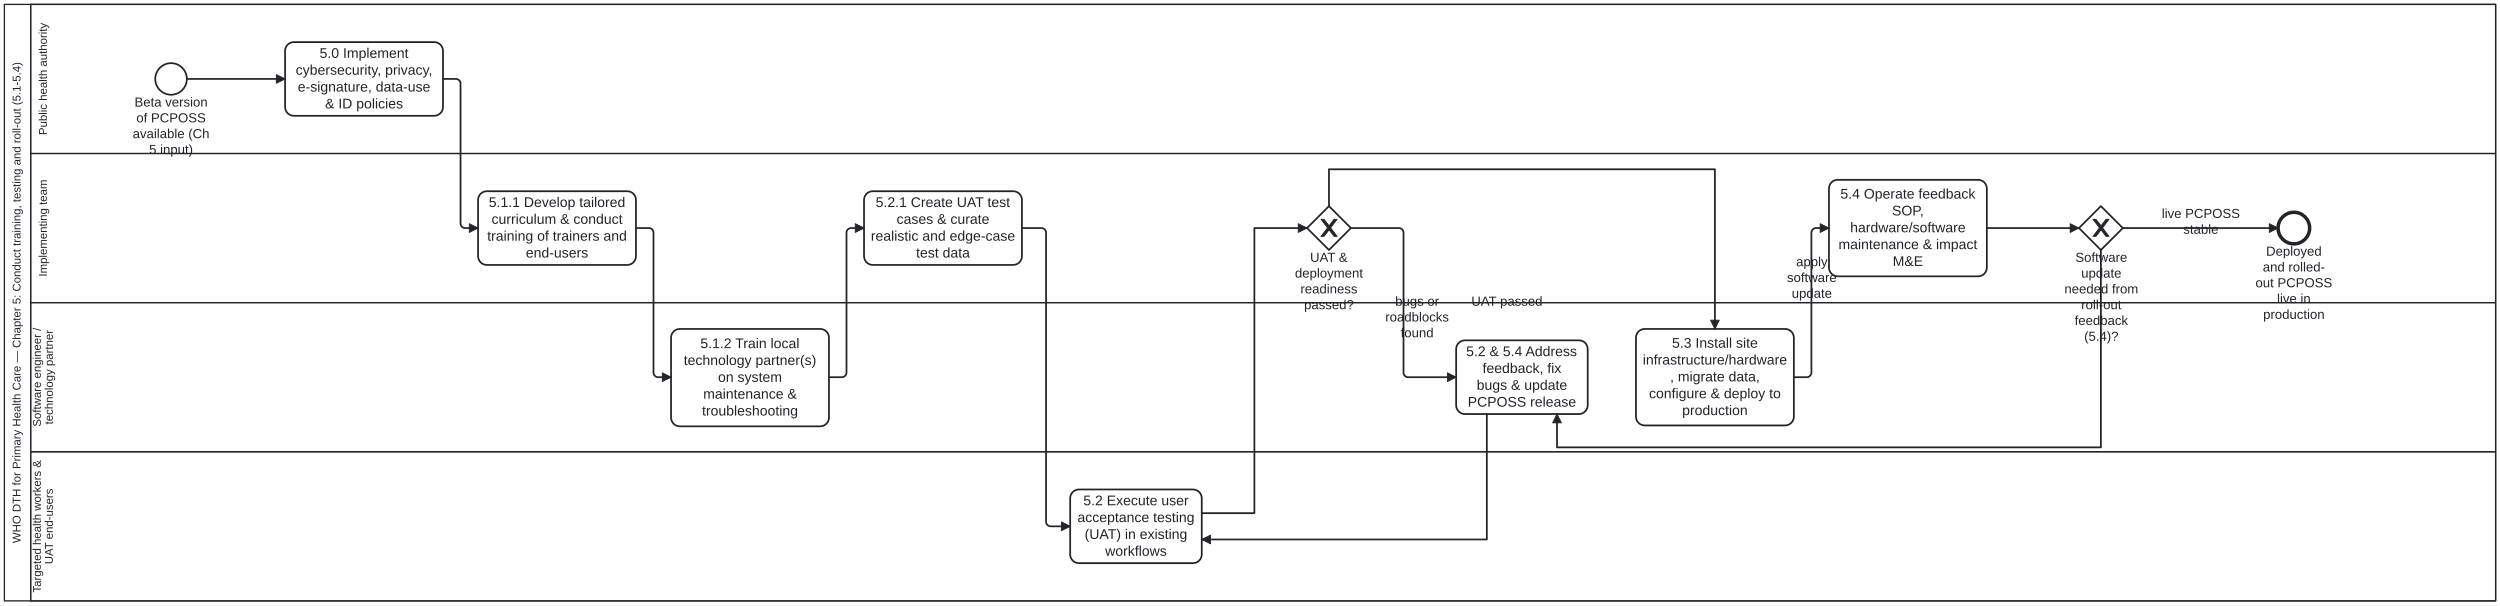
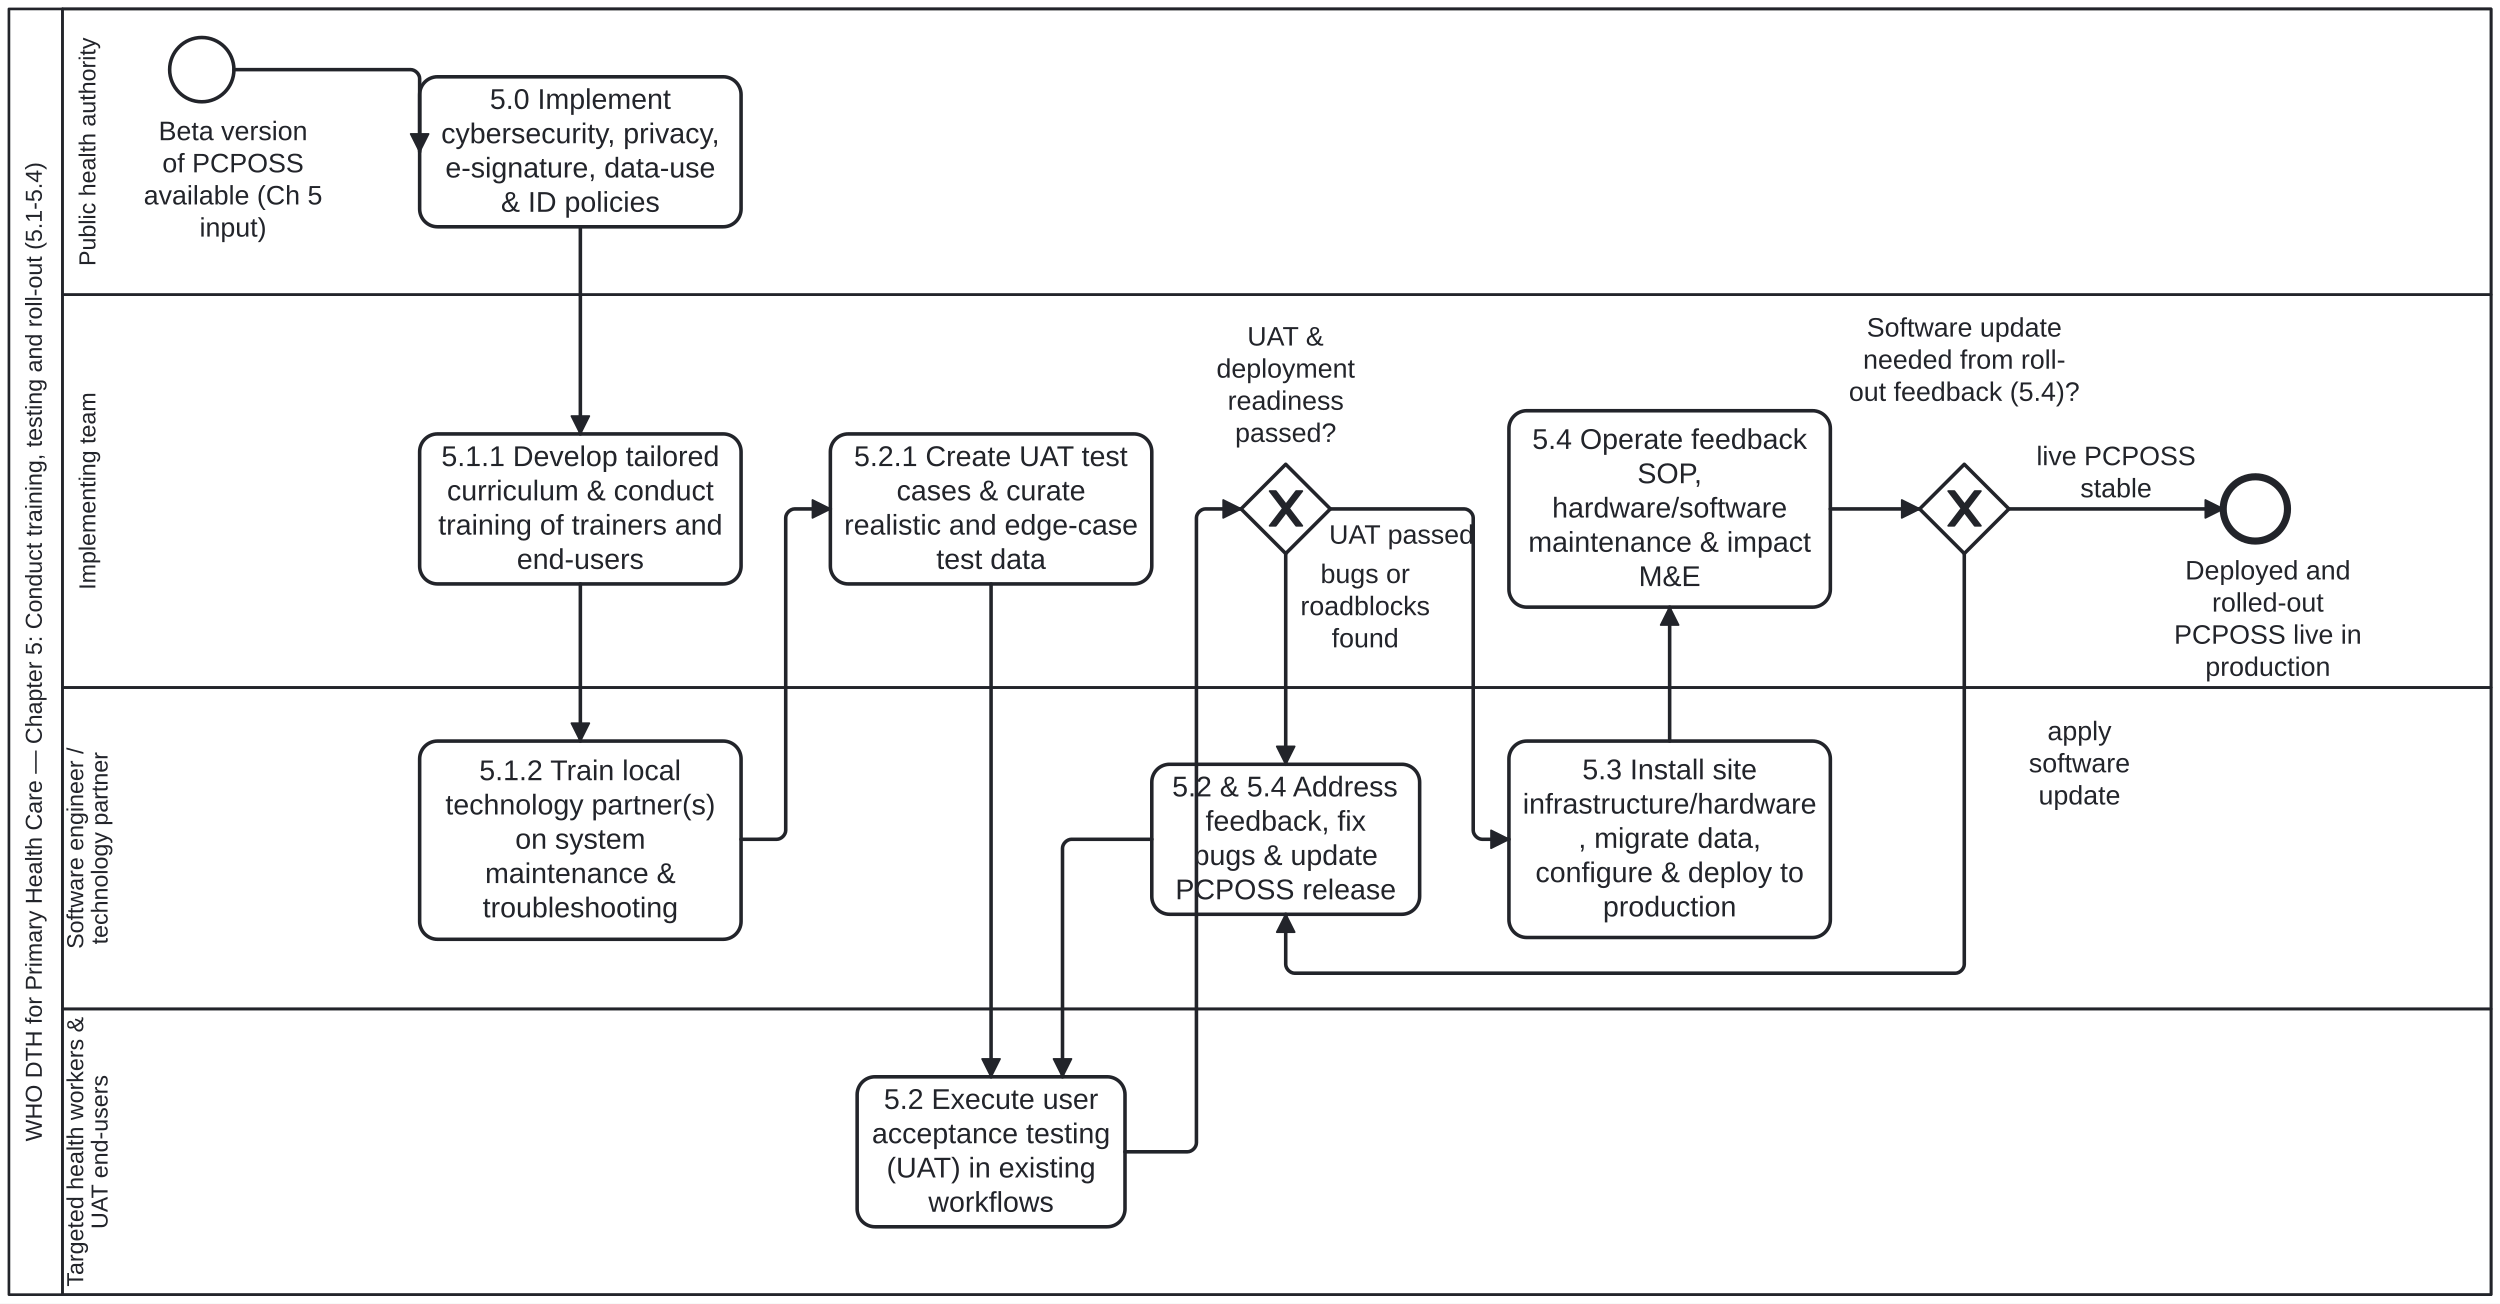
- <svg xmlns="http://www.w3.org/2000/svg" width="100%" style="max-width:100%;height:auto" viewBox="155 75 2850 690" version="1.1">
-   <rect x="155" y="75" width="2850" height="690" fill="#ffffff" />
+ <svg xmlns="http://www.w3.org/2000/svg" width="100%" style="max-width:100%;height:auto" viewBox="155 75 1400 730" version="1.1">
+   <rect x="155" y="75" width="1400" height="730" fill="#ffffff" />
  <g class="djs-group">
    <g class="djs-element djs-shape" data-element-id="Participant_Process_TrainingTestingAndRollOut" style="display: block;" transform="matrix(1 0 0 1 160 80)">
      <g class="djs-visual">
-         <rect x="0" y="0" width="2840" height="680" rx="0" ry="0" style="stroke-linecap: round; stroke-linejoin: round; stroke: rgb(34, 36, 42); stroke-width: 1.5px; fill: white; fill-opacity: 0.95;" />
-         <path style="fill: none; stroke-linecap: round; stroke-linejoin: round; stroke: rgb(34, 36, 42); stroke-width: 1.5px;" d="M30,0L30,680" />
-         <text lineHeight="1.05" class="djs-label" transform="matrix(-1.83697e-16 -1 1 -1.83697e-16 0 680)" style="font-family: Arial, sans-serif; font-size: 13px; font-weight: normal; fill: rgb(34, 36, 42);">
-           <tspan x="65.813" y="18.413">WHO DTH for Primary Health Care — Chapter 5: Conduct training, testing and roll-out (5.1-5.4)</tspan>
+         <rect x="0" y="0" width="1390" height="720" rx="0" ry="0" style="stroke-linecap: round; stroke-linejoin: round; stroke: rgb(34, 36, 42); stroke-width: 1.5px; fill: white; fill-opacity: 0.95;" />
+         <path style="fill: none; stroke-linecap: round; stroke-linejoin: round; stroke: rgb(34, 36, 42); stroke-width: 1.5px;" d="M30,0L30,720" />
+         <text lineHeight="1.05" class="djs-label" transform="matrix(-1.83697e-16 -1 1 -1.83697e-16 0 720)" style="font-family: Arial, sans-serif; font-size: 13px; font-weight: normal; fill: rgb(34, 36, 42);">
+           <tspan x="85.813" y="18.413">WHO DTH for Primary Health Care — Chapter 5: Conduct training, testing and roll-out (5.1-5.4)</tspan>
        </text>
      </g>
-       <rect class="djs-hit djs-hit-all" x="0" y="0" width="2840" height="680" style="fill: none; stroke-opacity: 0; stroke: white; stroke-width: 15px;" />
+       <rect class="djs-hit djs-hit-all" x="0" y="0" width="1390" height="720" style="fill: none; stroke-opacity: 0; stroke: white; stroke-width: 15px;" />
    </g>
    <g class="djs-children">
      <g class="djs-group">
-         <g class="djs-element djs-shape" data-element-id="Lane-Ch5-Users" style="display: block;" transform="matrix(1 0 0 1 190 590)">
-           <g class="djs-visual">
-             <rect x="0" y="0" width="2810" height="170" rx="0" ry="0" style="stroke-linecap: round; stroke-linejoin: round; stroke: rgb(34, 36, 42); stroke-width: 1.5px; fill: white; fill-opacity: 0.25;" />
-             <text lineHeight="1.05" class="djs-label" transform="matrix(-1.83697e-16 -1 1 -1.83697e-16 0 170)" style="font-family: Arial, sans-serif; font-size: 13px; font-weight: normal; fill: rgb(34, 36, 42);">
-               <tspan x="9.488" y="11.588">Targeted health workers &amp; </tspan>
-               <tspan x="41.772" y="25.238">UAT end-users</tspan>
-             </text>
-           </g>
-           <rect class="djs-hit djs-hit-all" x="0" y="0" width="2810" height="170" style="fill: none; stroke-opacity: 0; stroke: white; stroke-width: 15px;" />
-         </g>
-       </g>
-       <g class="djs-group">
-         <g class="djs-element djs-shape" data-element-id="Lane-Ch5-Engineer" style="display: block;" transform="matrix(1 0 0 1 190 420)">
-           <g class="djs-visual">
-             <rect x="0" y="0" width="2810" height="170" rx="0" ry="0" style="stroke-linecap: round; stroke-linejoin: round; stroke: rgb(34, 36, 42); stroke-width: 1.5px; fill: white; fill-opacity: 0.25;" />
-             <text lineHeight="1.05" class="djs-label" transform="matrix(-1.83697e-16 -1 1 -1.83697e-16 0 170)" style="font-family: Arial, sans-serif; font-size: 13px; font-weight: normal; fill: rgb(34, 36, 42);">
-               <tspan x="28.633" y="11.588">Software engineer / </tspan>
-               <tspan x="31.159" y="25.238">technology partner</tspan>
-             </text>
-           </g>
-           <rect class="djs-hit djs-hit-all" x="0" y="0" width="2810" height="170" style="fill: none; stroke-opacity: 0; stroke: white; stroke-width: 15px;" />
-         </g>
-       </g>
-       <g class="djs-group">
-         <g class="djs-element djs-shape" data-element-id="Lane-Ch5-Impl" style="display: block;" transform="matrix(1 0 0 1 190 250)">
-           <g class="djs-visual">
-             <rect x="0" y="0" width="2810" height="170" rx="0" ry="0" style="stroke-linecap: round; stroke-linejoin: round; stroke: rgb(34, 36, 42); stroke-width: 1.5px; fill: white; fill-opacity: 0.25;" />
-             <text lineHeight="1.05" class="djs-label" transform="matrix(-1.83697e-16 -1 1 -1.83697e-16 0 170)" style="font-family: Arial, sans-serif; font-size: 13px; font-weight: normal; fill: rgb(34, 36, 42);">
-               <tspan x="29.725" y="18.413">Implementing team</tspan>
-             </text>
-           </g>
-           <rect class="djs-hit djs-hit-all" x="0" y="0" width="2810" height="170" style="fill: none; stroke-opacity: 0; stroke: white; stroke-width: 15px;" />
+         <g class="djs-element djs-shape" data-element-id="Lane-Ch5-Users" style="display: block;" transform="matrix(1 0 0 1 190 640)">
+           <g class="djs-visual">
+             <rect x="0" y="0" width="1360" height="160" rx="0" ry="0" style="stroke-linecap: round; stroke-linejoin: round; stroke: rgb(34, 36, 42); stroke-width: 1.5px; fill: white; fill-opacity: 0.25;" />
+             <text lineHeight="1.05" class="djs-label" transform="matrix(-1.83697e-16 -1 1 -1.83697e-16 0 160)" style="font-family: Arial, sans-serif; font-size: 13px; font-weight: normal; fill: rgb(34, 36, 42);">
+               <tspan x="4.488" y="11.588">Targeted health workers &amp;</tspan>
+               <tspan x="36.772" y="25.238">UAT end-users</tspan>
+             </text>
+           </g>
+           <rect class="djs-hit djs-hit-all" x="0" y="0" width="1360" height="160" style="fill: none; stroke-opacity: 0; stroke: white; stroke-width: 15px;" />
+         </g>
+       </g>
+       <g class="djs-group">
+         <g class="djs-element djs-shape" data-element-id="Lane-Ch5-Engineer" style="display: block;" transform="matrix(1 0 0 1 190 460)">
+           <g class="djs-visual">
+             <rect x="0" y="0" width="1360" height="180" rx="0" ry="0" style="stroke-linecap: round; stroke-linejoin: round; stroke: rgb(34, 36, 42); stroke-width: 1.5px; fill: white; fill-opacity: 0.25;" />
+             <text lineHeight="1.05" class="djs-label" transform="matrix(-1.83697e-16 -1 1 -1.83697e-16 0 180)" style="font-family: Arial, sans-serif; font-size: 13px; font-weight: normal; fill: rgb(34, 36, 42);">
+               <tspan x="33.633" y="11.588">Software engineer / </tspan>
+               <tspan x="36.159" y="25.238">technology partner</tspan>
+             </text>
+           </g>
+           <rect class="djs-hit djs-hit-all" x="0" y="0" width="1360" height="180" style="fill: none; stroke-opacity: 0; stroke: white; stroke-width: 15px;" />
+         </g>
+       </g>
+       <g class="djs-group">
+         <g class="djs-element djs-shape" data-element-id="Lane-Ch5-Impl" style="display: block;" transform="matrix(1 0 0 1 190 240)">
+           <g class="djs-visual">
+             <rect x="0" y="0" width="1360" height="220" rx="0" ry="0" style="stroke-linecap: round; stroke-linejoin: round; stroke: rgb(34, 36, 42); stroke-width: 1.5px; fill: white; fill-opacity: 0.25;" />
+             <text lineHeight="1.05" class="djs-label" transform="matrix(-1.83697e-16 -1 1 -1.83697e-16 0 220)" style="font-family: Arial, sans-serif; font-size: 13px; font-weight: normal; fill: rgb(34, 36, 42);">
+               <tspan x="54.725" y="18.413">Implementing team</tspan>
+             </text>
+           </g>
+           <rect class="djs-hit djs-hit-all" x="0" y="0" width="1360" height="220" style="fill: none; stroke-opacity: 0; stroke: white; stroke-width: 15px;" />
        </g>
      </g>
      <g class="djs-group">
        <g class="djs-element djs-shape" data-element-id="Lane-Ch5-PHA" style="display: block;" transform="matrix(1 0 0 1 190 80)">
          <g class="djs-visual">
-             <rect x="0" y="0" width="2810" height="170" rx="0" ry="0" style="stroke-linecap: round; stroke-linejoin: round; stroke: rgb(34, 36, 42); stroke-width: 1.5px; fill: white; fill-opacity: 0.25;" />
-             <text lineHeight="1.05" class="djs-label" transform="matrix(-1.83697e-16 -1 1 -1.83697e-16 0 170)" style="font-family: Arial, sans-serif; font-size: 13px; font-weight: normal; fill: rgb(34, 36, 42);">
-               <tspan x="21.044" y="18.413">Public health authority</tspan>
-             </text>
-           </g>
-           <rect class="djs-hit djs-hit-all" x="0" y="0" width="2810" height="170" style="fill: none; stroke-opacity: 0; stroke: white; stroke-width: 15px;" />
-         </g>
-       </g>
-       <g class="djs-group">
-         <g class="djs-element djs-shape" data-element-id="Start_Ch5" style="display: block;" transform="matrix(1 0 0 1 332 147)">
+             <rect x="0" y="0" width="1360" height="160" rx="0" ry="0" style="stroke-linecap: round; stroke-linejoin: round; stroke: rgb(34, 36, 42); stroke-width: 1.5px; fill: white; fill-opacity: 0.25;" />
+             <text lineHeight="1.05" class="djs-label" transform="matrix(-1.83697e-16 -1 1 -1.83697e-16 0 160)" style="font-family: Arial, sans-serif; font-size: 13px; font-weight: normal; fill: rgb(34, 36, 42);">
+               <tspan x="16.044" y="18.413">Public health authority</tspan>
+             </text>
+           </g>
+           <rect class="djs-hit djs-hit-all" x="0" y="0" width="1360" height="160" style="fill: none; stroke-opacity: 0; stroke: white; stroke-width: 15px;" />
+         </g>
+       </g>
+       <g class="djs-group">
+         <g class="djs-element djs-shape" data-element-id="Start_Ch5" style="display: block;" transform="matrix(1 0 0 1 250 96)">
          <g class="djs-visual">
            <circle cx="18" cy="18" r="18" style="stroke-linecap: round; stroke-linejoin: round; stroke: rgb(34, 36, 42); stroke-width: 2px; fill: white; fill-opacity: 0.95;" />
          </g>
          <rect class="djs-hit djs-hit-all" x="0" y="0" width="36" height="36" style="fill: none; stroke-opacity: 0; stroke: white; stroke-width: 15px;" />
        </g>
      </g>
      <g class="djs-group">
-         <g class="djs-element djs-shape" data-element-id="Start_Ch5_label" style="display: block;" transform="matrix(1 0 0 1 306 183)">
-           <g class="djs-visual">
-             <text lineHeight="1.2" class="djs-label" style="font-family: Arial, sans-serif; font-size: 15px; font-weight: normal; fill: rgb(34, 36, 42);">
-               <tspan x="2.311" y="13.5">Beta version</tspan>
-               <tspan x="4.402" y="31.5">of PCPOSS </tspan>
-               <tspan x="0.227" y="49.5">available (Ch</tspan>
-               <tspan x="18.984" y="67.5">5 input)</tspan>
-             </text>
-           </g>
-           <rect class="djs-hit djs-hit-all" x="0" y="0" width="88" height="72" style="fill: none; stroke-opacity: 0; stroke: white; stroke-width: 15px;" />
-         </g>
-       </g>
-       <g class="djs-group">
-         <g class="djs-element djs-shape" data-element-id="Task_5_0_Policies" style="display: block;" transform="matrix(1 0 0 1 480 123)">
+         <g class="djs-element djs-shape" data-element-id="Start_Ch5_label" style="display: block;" transform="matrix(1 0 0 1 235 140)">
+           <g class="djs-visual">
+             <text lineHeight="1.2" class="djs-label" style="font-family: Arial, sans-serif; font-size: 15px; font-weight: normal; fill: rgb(34, 36, 42);">
+               <tspan x="8.811" y="13.5">Beta version </tspan>
+               <tspan x="10.902" y="31.5">of PCPOSS </tspan>
+               <tspan x="0.472" y="49.5">available (Ch 5</tspan>
+               <tspan x="31.739" y="67.5">input)</tspan>
+             </text>
+           </g>
+           <rect class="djs-hit djs-hit-all" x="0" y="0" width="101" height="72" style="fill: none; stroke-opacity: 0; stroke: white; stroke-width: 15px;" />
+         </g>
+       </g>
+       <g class="djs-group">
+         <g class="djs-element djs-shape" data-element-id="Task_5_0_Policies" style="display: block;" transform="matrix(1 0 0 1 390 118)">
          <g class="djs-visual">
            <rect x="0" y="0" width="180" height="84" rx="10" ry="10" style="stroke-linecap: round; stroke-linejoin: round; stroke: rgb(34, 36, 42); stroke-width: 2px; fill: white; fill-opacity: 0.95;" />
            <text lineHeight="1.2" class="djs-label" style="font-family: Arial, sans-serif; font-size: 16px; font-weight: normal; fill: rgb(34, 36, 42);">
              <tspan x="39.309" y="18">5.0 Implement </tspan>
              <tspan x="12.055" y="37.2">cybersecurity, privacy, </tspan>
              <tspan x="14.398" y="56.4">e-signature, data-use </tspan>
              <tspan x="45.539" y="75.6">&amp; ID policies</tspan>
            </text>
          </g>
          <rect class="djs-hit djs-hit-all" x="0" y="0" width="180" height="84" style="fill: none; stroke-opacity: 0; stroke: white; stroke-width: 15px;" />
        </g>
      </g>
      <g class="djs-group">
-         <g class="djs-element djs-shape" data-element-id="Task_5_1_1_TrainUsers" style="display: block;" transform="matrix(1 0 0 1 700 293)">
+         <g class="djs-element djs-shape" data-element-id="Task_5_1_1_TrainUsers" style="display: block;" transform="matrix(1 0 0 1 390 318)">
          <g class="djs-visual">
            <rect x="0" y="0" width="180" height="84" rx="10" ry="10" style="stroke-linecap: round; stroke-linejoin: round; stroke: rgb(34, 36, 42); stroke-width: 2px; fill: white; fill-opacity: 0.95;" />
            <text lineHeight="1.2" class="djs-label" style="font-family: Arial, sans-serif; font-size: 16px; font-weight: normal; fill: rgb(34, 36, 42);">
              <tspan x="12.172" y="18">5.1.1 Develop tailored </tspan>
              <tspan x="15.305" y="37.2">curriculum &amp; conduct </tspan>
              <tspan x="10.398" y="56.4">training of trainers and</tspan>
              <tspan x="54.426" y="75.6">end-users</tspan>
            </text>
          </g>
          <rect class="djs-hit djs-hit-all" x="0" y="0" width="180" height="84" style="fill: none; stroke-opacity: 0; stroke: white; stroke-width: 15px;" />
        </g>
      </g>
      <g class="djs-group">
-         <g class="djs-element djs-shape" data-element-id="Task_5_1_2_TrainMaintenance" style="display: block;" transform="matrix(1 0 0 1 920 450)">
+         <g class="djs-element djs-shape" data-element-id="Task_5_1_2_TrainMaintenance" style="display: block;" transform="matrix(1 0 0 1 390 490)">
          <g class="djs-visual">
            <rect x="0" y="0" width="180" height="111" rx="10" ry="10" style="stroke-linecap: round; stroke-linejoin: round; stroke: rgb(34, 36, 42); stroke-width: 2px; fill: white; fill-opacity: 0.95;" />
            <text lineHeight="1.2" class="djs-label" style="font-family: Arial, sans-serif; font-size: 16px; font-weight: normal; fill: rgb(34, 36, 42);">
              <tspan x="33.379" y="21.9">5.1.2 Train local </tspan>
              <tspan x="14.406" y="41.1">technology partner(s) </tspan>
              <tspan x="53.543" y="60.3">on system </tspan>
              <tspan x="36.633" y="79.5">maintenance &amp; </tspan>
              <tspan x="35.293" y="98.7">troubleshooting</tspan>
            </text>
          </g>
          <rect class="djs-hit djs-hit-all" x="0" y="0" width="180" height="111" style="fill: none; stroke-opacity: 0; stroke: white; stroke-width: 15px;" />
        </g>
      </g>
      <g class="djs-group">
-         <g class="djs-element djs-shape" data-element-id="Task_5_2_1_CurateTestCases" style="display: block;" transform="matrix(1 0 0 1 1140 293)">
+         <g class="djs-element djs-shape" data-element-id="Task_5_2_1_CurateTestCases" style="display: block;" transform="matrix(1 0 0 1 620 318)">
          <g class="djs-visual">
            <rect x="0" y="0" width="180" height="84" rx="10" ry="10" style="stroke-linecap: round; stroke-linejoin: round; stroke: rgb(34, 36, 42); stroke-width: 2px; fill: white; fill-opacity: 0.95;" />
            <text lineHeight="1.2" class="djs-label" style="font-family: Arial, sans-serif; font-size: 16px; font-weight: normal; fill: rgb(34, 36, 42);">
              <tspan x="13.227" y="18">5.2.1 Create UAT test </tspan>
              <tspan x="37.086" y="37.2">cases &amp; curate </tspan>
              <tspan x="7.73" y="56.4">realistic and edge-case</tspan>
              <tspan x="59.312" y="75.6">test data</tspan>
            </text>
          </g>
          <rect class="djs-hit djs-hit-all" x="0" y="0" width="180" height="84" style="fill: none; stroke-opacity: 0; stroke: white; stroke-width: 15px;" />
        </g>
      </g>
      <g class="djs-group">
-         <g class="djs-element djs-shape" data-element-id="Task_5_2_RunUat" style="display: block;" transform="matrix(1 0 0 1 1375 633)">
+         <g class="djs-element djs-shape" data-element-id="Task_5_2_RunUat" style="display: block;" transform="matrix(1 0 0 1 635 678)">
          <g class="djs-visual">
            <rect x="0" y="0" width="150" height="84" rx="10" ry="10" style="stroke-linecap: round; stroke-linejoin: round; stroke: rgb(34, 36, 42); stroke-width: 2px; fill: white; fill-opacity: 0.95;" />
            <text lineHeight="1.2" class="djs-label" style="font-family: Arial, sans-serif; font-size: 16px; font-weight: normal; fill: rgb(34, 36, 42);">
              <tspan x="14.965" y="18">5.2 Execute user </tspan>
              <tspan x="8.289" y="37.2">acceptance testing</tspan>
              <tspan x="16.469" y="56.4">(UAT) in existing </tspan>
              <tspan x="39.883" y="75.6">workflows</tspan>
            </text>
          </g>
          <rect class="djs-hit djs-hit-all" x="0" y="0" width="150" height="84" style="fill: none; stroke-opacity: 0; stroke: white; stroke-width: 15px;" />
        </g>
      </g>
      <g class="djs-group">
-         <g class="djs-element djs-shape" data-element-id="GW_UatPassed" style="display: block;" transform="matrix(1 0 0 1 1645 310)">
+         <g class="djs-element djs-shape" data-element-id="GW_UatPassed" style="display: block;" transform="matrix(1 0 0 1 850 335)">
          <g class="djs-visual">
            <polygon points="25,0 50,25 25,50 0,25" style="stroke-linecap: round; stroke-linejoin: round; stroke: rgb(34, 36, 42); stroke-width: 2px; fill: white; fill-opacity: 0.95;" />
            <path d="m 16,15 7.429,9.714 -7.429,9.714 3.429,0 5.714,-7.464 5.714,7.464 3.429,0 -7.429,-9.714 7.429,-9.714 -3.429,0 -5.714,7.464 -5.714,-7.464 -3.429,0 z" style="fill: rgb(34, 36, 42); stroke-linecap: round; stroke-linejoin: round; stroke: rgb(34, 36, 42); stroke-width: 1px;" />
          </g>
          <rect class="djs-hit djs-hit-all" x="0" y="0" width="50" height="50" style="fill: none; stroke-opacity: 0; stroke: white; stroke-width: 15px;" />
        </g>
      </g>
      <g class="djs-group">
-         <g class="djs-element djs-shape" data-element-id="GW_UatPassed_label" style="display: block;" transform="matrix(1 0 0 1 1631 360)">
+         <g class="djs-element djs-shape" data-element-id="GW_UatPassed_label" style="display: block;" transform="matrix(1 0 0 1 836 255)">
          <g class="djs-visual">
            <text lineHeight="1.2" class="djs-label" style="font-family: Arial, sans-serif; font-size: 15px; font-weight: normal; fill: rgb(34, 36, 42);">
              <tspan x="17.47" y="13.5">UAT &amp; </tspan>
              <tspan x="0.226" y="31.5">deployment</tspan>
              <tspan x="6.48" y="49.5">readiness </tspan>
              <tspan x="10.644" y="67.5">passed?</tspan>
            </text>
          </g>
          <rect class="djs-hit djs-hit-all" x="0" y="0" width="78" height="72" style="fill: none; stroke-opacity: 0; stroke: white; stroke-width: 15px;" />
        </g>
      </g>
      <g class="djs-group">
-         <g class="djs-element djs-shape" data-element-id="Task_5_2_UpdatePcposs" style="display: block;" transform="matrix(1 0 0 1 1815 463)">
+         <g class="djs-element djs-shape" data-element-id="Task_5_2_UpdatePcposs" style="display: block;" transform="matrix(1 0 0 1 800 503)">
          <g class="djs-visual">
            <rect x="0" y="0" width="150" height="84" rx="10" ry="10" style="stroke-linecap: round; stroke-linejoin: round; stroke: rgb(34, 36, 42); stroke-width: 2px; fill: white; fill-opacity: 0.95;" />
            <text lineHeight="1.2" class="djs-label" style="font-family: Arial, sans-serif; font-size: 16px; font-weight: normal; fill: rgb(34, 36, 42);">
              <tspan x="11.406" y="18">5.2 &amp; 5.4 Address</tspan>
              <tspan x="30.086" y="37.2">feedback, fix </tspan>
              <tspan x="23.402" y="56.4">bugs &amp; update </tspan>
              <tspan x="13.195" y="75.6">PCPOSS release</tspan>
            </text>
          </g>
          <rect class="djs-hit djs-hit-all" x="0" y="0" width="150" height="84" style="fill: none; stroke-opacity: 0; stroke: white; stroke-width: 15px;" />
        </g>
      </g>
      <g class="djs-group">
-         <g class="djs-element djs-shape" data-element-id="Task_5_3_DeploySystem" style="display: block;" transform="matrix(1 0 0 1 2020 450)">
+         <g class="djs-element djs-shape" data-element-id="Task_5_3_DeploySystem" style="display: block;" transform="matrix(1 0 0 1 1000 490)">
          <g class="djs-visual">
            <rect x="0" y="0" width="180" height="110" rx="10" ry="10" style="stroke-linecap: round; stroke-linejoin: round; stroke: rgb(34, 36, 42); stroke-width: 2px; fill: white; fill-opacity: 0.95;" />
            <text lineHeight="1.2" class="djs-label" style="font-family: Arial, sans-serif; font-size: 16px; font-weight: normal; fill: rgb(34, 36, 42);">
              <tspan x="41.086" y="21.4">5.3 Install site </tspan>
              <tspan x="7.742" y="40.6">infrastructure/hardware</tspan>
              <tspan x="38.863" y="59.8">, migrate data, </tspan>
              <tspan x="14.84" y="79">configure &amp; deploy to </tspan>
              <tspan x="52.641" y="98.2">production</tspan>
            </text>
          </g>
          <rect class="djs-hit djs-hit-all" x="0" y="0" width="180" height="110" style="fill: none; stroke-opacity: 0; stroke: white; stroke-width: 15px;" />
        </g>
      </g>
      <g class="djs-group">
-         <g class="djs-element djs-shape" data-element-id="Task_5_4_FeedbackAndMaintenance" style="display: block;" transform="matrix(1 0 0 1 2240 280)">
+         <g class="djs-element djs-shape" data-element-id="Task_5_4_FeedbackAndMaintenance" style="display: block;" transform="matrix(1 0 0 1 1000 305)">
          <g class="djs-visual">
            <rect x="0" y="0" width="180" height="110" rx="10" ry="10" style="stroke-linecap: round; stroke-linejoin: round; stroke: rgb(34, 36, 42); stroke-width: 2px; fill: white; fill-opacity: 0.95;" />
            <text lineHeight="1.2" class="djs-label" style="font-family: Arial, sans-serif; font-size: 16px; font-weight: normal; fill: rgb(34, 36, 42);">
              <tspan x="13.059" y="21.4">5.4 Operate feedback </tspan>
              <tspan x="71.914" y="40.6">SOP, </tspan>
              <tspan x="24.191" y="59.8">hardware/software </tspan>
              <tspan x="10.848" y="79">maintenance &amp; impact</tspan>
              <tspan x="72.664" y="98.2">M&amp;E</tspan>
            </text>
          </g>
          <rect class="djs-hit djs-hit-all" x="0" y="0" width="180" height="110" style="fill: none; stroke-opacity: 0; stroke: white; stroke-width: 15px;" />
        </g>
      </g>
      <g class="djs-group">
-         <g class="djs-element djs-shape" data-element-id="GW_MaintenanceUpdate" style="display: block;" transform="matrix(1 0 0 1 2525 310)">
+         <g class="djs-element djs-shape" data-element-id="GW_MaintenanceUpdate" style="display: block;" transform="matrix(1 0 0 1 1230 335)">
          <g class="djs-visual">
            <polygon points="25,0 50,25 25,50 0,25" style="stroke-linecap: round; stroke-linejoin: round; stroke: rgb(34, 36, 42); stroke-width: 2px; fill: white; fill-opacity: 0.95;" />
            <path d="m 16,15 7.429,9.714 -7.429,9.714 3.429,0 5.714,-7.464 5.714,7.464 3.429,0 -7.429,-9.714 7.429,-9.714 -3.429,0 -5.714,7.464 -5.714,-7.464 -3.429,0 z" style="fill: rgb(34, 36, 42); stroke-linecap: round; stroke-linejoin: round; stroke: rgb(34, 36, 42); stroke-width: 1px;" />
          </g>
          <rect class="djs-hit djs-hit-all" x="0" y="0" width="50" height="50" style="fill: none; stroke-opacity: 0; stroke: white; stroke-width: 15px;" />
        </g>
      </g>
      <g class="djs-group">
-         <g class="djs-element djs-shape" data-element-id="GW_MaintenanceUpdate_label" style="display: block;" transform="matrix(1 0 0 1 2508 360)">
-           <g class="djs-visual">
-             <text lineHeight="1.2" class="djs-label" style="font-family: Arial, sans-serif; font-size: 15px; font-weight: normal; fill: rgb(34, 36, 42);">
-               <tspan x="12.903" y="13.5">Software </tspan>
-               <tspan x="19.561" y="31.5">update </tspan>
-               <tspan x="0.389" y="49.5">needed from </tspan>
-               <tspan x="19.575" y="67.5">roll-out </tspan>
-               <tspan x="12.061" y="85.5">feedback </tspan>
-               <tspan x="22.908" y="103.5">(5.4)?</tspan>
-             </text>
-           </g>
-           <rect class="djs-hit djs-hit-all" x="0" y="0" width="85" height="108" style="fill: none; stroke-opacity: 0; stroke: white; stroke-width: 15px;" />
-         </g>
-       </g>
-       <g class="djs-group">
-         <g class="djs-element djs-shape" data-element-id="End_Ch5" style="display: block;" transform="matrix(1 0 0 1 2752 317)">
+         <g class="djs-element djs-shape" data-element-id="GW_MaintenanceUpdate_label" style="display: block;" transform="matrix(1 0 0 1 1190 250)">
+           <g class="djs-visual">
+             <text lineHeight="1.2" class="djs-label" style="font-family: Arial, sans-serif; font-size: 15px; font-weight: normal; fill: rgb(34, 36, 42);">
+               <tspan x="10.38" y="13.5">Software update </tspan>
+               <tspan x="8.307" y="31.5">needed from roll-</tspan>
+               <tspan x="0.375" y="49.5">out feedback (5.4)?</tspan>
+             </text>
+           </g>
+           <rect class="djs-hit djs-hit-all" x="0" y="0" width="130" height="54" style="fill: none; stroke-opacity: 0; stroke: white; stroke-width: 15px;" />
+         </g>
+       </g>
+       <g class="djs-group">
+         <g class="djs-element djs-shape" data-element-id="End_Ch5" style="display: block;" transform="matrix(1 0 0 1 1400 342)">
          <g class="djs-visual">
            <circle cx="18" cy="18" r="18" style="stroke-linecap: round; stroke-linejoin: round; stroke: rgb(34, 36, 42); stroke-width: 4px; fill: white; fill-opacity: 0.95;" />
          </g>
          <rect class="djs-hit djs-hit-all" x="0" y="0" width="36" height="36" style="fill: none; stroke-opacity: 0; stroke: white; stroke-width: 15px;" />
        </g>
      </g>
      <g class="djs-group">
-         <g class="djs-element djs-shape" data-element-id="End_Ch5_label" style="display: block;" transform="matrix(1 0 0 1 2726 353)">
-           <g class="djs-visual">
-             <text lineHeight="1.2" class="djs-label" style="font-family: Arial, sans-serif; font-size: 15px; font-weight: normal; fill: rgb(34, 36, 42);">
-               <tspan x="12.312" y="13.5">Deployed </tspan>
-               <tspan x="8.562" y="31.5">and rolled-</tspan>
-               <tspan x="0.23" y="49.5">out PCPOSS </tspan>
-               <tspan x="24.825" y="67.5">live in </tspan>
-               <tspan x="8.976" y="85.5">production</tspan>
-             </text>
-           </g>
-           <rect class="djs-hit djs-hit-all" x="0" y="0" width="88" height="90" style="fill: none; stroke-opacity: 0; stroke: white; stroke-width: 15px;" />
+         <g class="djs-element djs-shape" data-element-id="End_Ch5_label" style="display: block;" transform="matrix(1 0 0 1 1372 386)">
+           <g class="djs-visual">
+             <text lineHeight="1.2" class="djs-label" style="font-family: Arial, sans-serif; font-size: 15px; font-weight: normal; fill: rgb(34, 36, 42);">
+               <tspan x="6.715" y="13.5">Deployed and </tspan>
+               <tspan x="21.733" y="31.5">rolled-out </tspan>
+               <tspan x="0.482" y="49.5">PCPOSS live in</tspan>
+               <tspan x="17.976" y="67.5">production</tspan>
+             </text>
+           </g>
+           <rect class="djs-hit djs-hit-all" x="0" y="0" width="106" height="72" style="fill: none; stroke-opacity: 0; stroke: white; stroke-width: 15px;" />
        </g>
      </g>
      <g class="djs-group">
        <g class="djs-element djs-connection" data-element-id="Flow_Ch5_1" style="display: block;">
          <g class="djs-visual">
            <defs>
              <marker id="bpmn-marker-1" viewBox="0 0 20 20" refX="11" refY="10" markerWidth="10" markerHeight="10" orient="auto">
                <path d="M 1 5 L 11 10 L 1 15 Z" style="stroke-linecap: round; stroke-linejoin: round; stroke: rgb(34, 36, 42); stroke-width: 1px; fill: rgb(34, 36, 42);" />
              </marker>
            </defs>
-             <path data-corner-radius="5" style="fill: none; stroke-linecap: round; stroke-linejoin: round; stroke: rgb(34, 36, 42); stroke-width: 2px; marker-end: url('#bpmn-marker-1');" d="M368,165L480,165" />
-           </g>
-           <path d="M368,165L480,165" class="djs-hit djs-hit-stroke" style="fill: none; stroke-opacity: 0; stroke: white; stroke-width: 15px;" />
+             <path data-corner-radius="5" style="fill: none; stroke-linecap: round; stroke-linejoin: round; stroke: rgb(34, 36, 42); stroke-width: 2px; marker-end: url('#bpmn-marker-1');" d="M286,114L385,114C387.5,114,390,116.5,390,119L390,160" />
+           </g>
+           <path d="M286,114L390,114L390,160" class="djs-hit djs-hit-stroke" style="fill: none; stroke-opacity: 0; stroke: white; stroke-width: 15px;" />
        </g>
      </g>
      <g class="djs-group">
        <g class="djs-element djs-connection" data-element-id="Flow_Ch5_2" style="display: block;">
          <g class="djs-visual">
            <defs>
              <marker id="bpmn-marker-2" viewBox="0 0 20 20" refX="11" refY="10" markerWidth="10" markerHeight="10" orient="auto">
                <path d="M 1 5 L 11 10 L 1 15 Z" style="stroke-linecap: round; stroke-linejoin: round; stroke: rgb(34, 36, 42); stroke-width: 1px; fill: rgb(34, 36, 42);" />
              </marker>
            </defs>
-             <path data-corner-radius="5" style="fill: none; stroke-linecap: round; stroke-linejoin: round; stroke: rgb(34, 36, 42); stroke-width: 2px; marker-end: url('#bpmn-marker-2');" d="M660,165L675,165C677.5,165,680,167.5,680,170L680,330C680,332.5,682.5,335,685,335L700,335" />
-           </g>
-           <path d="M660,165L680,165L680,335L700,335" class="djs-hit djs-hit-stroke" style="fill: none; stroke-opacity: 0; stroke: white; stroke-width: 15px;" />
+             <path data-corner-radius="5" style="fill: none; stroke-linecap: round; stroke-linejoin: round; stroke: rgb(34, 36, 42); stroke-width: 2px; marker-end: url('#bpmn-marker-2');" d="M480,202L480,318" />
+           </g>
+           <path d="M480,202L480,318" class="djs-hit djs-hit-stroke" style="fill: none; stroke-opacity: 0; stroke: white; stroke-width: 15px;" />
        </g>
      </g>
      <g class="djs-group">
        <g class="djs-element djs-connection" data-element-id="Flow_Ch5_3" style="display: block;">
          <g class="djs-visual">
            <defs>
              <marker id="bpmn-marker-3" viewBox="0 0 20 20" refX="11" refY="10" markerWidth="10" markerHeight="10" orient="auto">
                <path d="M 1 5 L 11 10 L 1 15 Z" style="stroke-linecap: round; stroke-linejoin: round; stroke: rgb(34, 36, 42); stroke-width: 1px; fill: rgb(34, 36, 42);" />
              </marker>
            </defs>
-             <path data-corner-radius="5" style="fill: none; stroke-linecap: round; stroke-linejoin: round; stroke: rgb(34, 36, 42); stroke-width: 2px; marker-end: url('#bpmn-marker-3');" d="M880,335L895,335C897.5,335,900,337.5,900,340L900,500C900,502.5,902.5,505,905,505L920,505" />
-           </g>
-           <path d="M880,335L900,335L900,505L920,505" class="djs-hit djs-hit-stroke" style="fill: none; stroke-opacity: 0; stroke: white; stroke-width: 15px;" />
+             <path data-corner-radius="5" style="fill: none; stroke-linecap: round; stroke-linejoin: round; stroke: rgb(34, 36, 42); stroke-width: 2px; marker-end: url('#bpmn-marker-3');" d="M480,402L480,490" />
+           </g>
+           <path d="M480,402L480,490" class="djs-hit djs-hit-stroke" style="fill: none; stroke-opacity: 0; stroke: white; stroke-width: 15px;" />
        </g>
      </g>
      <g class="djs-group">
        <g class="djs-element djs-connection" data-element-id="Flow_Ch5_4" style="display: block;">
          <g class="djs-visual">
            <defs>
              <marker id="bpmn-marker-4" viewBox="0 0 20 20" refX="11" refY="10" markerWidth="10" markerHeight="10" orient="auto">
                <path d="M 1 5 L 11 10 L 1 15 Z" style="stroke-linecap: round; stroke-linejoin: round; stroke: rgb(34, 36, 42); stroke-width: 1px; fill: rgb(34, 36, 42);" />
              </marker>
            </defs>
-             <path data-corner-radius="5" style="fill: none; stroke-linecap: round; stroke-linejoin: round; stroke: rgb(34, 36, 42); stroke-width: 2px; marker-end: url('#bpmn-marker-4');" d="M1100,505L1115,505C1117.5,505,1120,502.5,1120,500L1120,340C1120,337.5,1122.5,335,1125,335L1140,335" />
-           </g>
-           <path d="M1100,505L1120,505L1120,335L1140,335" class="djs-hit djs-hit-stroke" style="fill: none; stroke-opacity: 0; stroke: white; stroke-width: 15px;" />
+             <path data-corner-radius="5" style="fill: none; stroke-linecap: round; stroke-linejoin: round; stroke: rgb(34, 36, 42); stroke-width: 2px; marker-end: url('#bpmn-marker-4');" d="M570,545L590,545C592.5,545,595,542.5,595,540L595,365C595,362.5,597.5,360,600,360L620,360" />
+           </g>
+           <path d="M570,545L595,545L595,360L620,360" class="djs-hit djs-hit-stroke" style="fill: none; stroke-opacity: 0; stroke: white; stroke-width: 15px;" />
        </g>
      </g>
      <g class="djs-group">
        <g class="djs-element djs-connection" data-element-id="Flow_Ch5_5" style="display: block;">
          <g class="djs-visual">
            <defs>
              <marker id="bpmn-marker-5" viewBox="0 0 20 20" refX="11" refY="10" markerWidth="10" markerHeight="10" orient="auto">
                <path d="M 1 5 L 11 10 L 1 15 Z" style="stroke-linecap: round; stroke-linejoin: round; stroke: rgb(34, 36, 42); stroke-width: 1px; fill: rgb(34, 36, 42);" />
              </marker>
            </defs>
-             <path data-corner-radius="5" style="fill: none; stroke-linecap: round; stroke-linejoin: round; stroke: rgb(34, 36, 42); stroke-width: 2px; marker-end: url('#bpmn-marker-5');" d="M1320,335L1342.5,335C1345,335,1347.5,337.5,1347.5,340L1347.5,670C1347.5,672.5,1350,675,1352.5,675L1375,675" />
-           </g>
-           <path d="M1320,335L1347.5,335L1347.5,675L1375,675" class="djs-hit djs-hit-stroke" style="fill: none; stroke-opacity: 0; stroke: white; stroke-width: 15px;" />
+             <path data-corner-radius="5" style="fill: none; stroke-linecap: round; stroke-linejoin: round; stroke: rgb(34, 36, 42); stroke-width: 2px; marker-end: url('#bpmn-marker-5');" d="M710,402L710,678" />
+           </g>
+           <path d="M710,402L710,678" class="djs-hit djs-hit-stroke" style="fill: none; stroke-opacity: 0; stroke: white; stroke-width: 15px;" />
        </g>
      </g>
      <g class="djs-group">
        <g class="djs-element djs-connection" data-element-id="Flow_Ch5_6" style="display: block;">
          <g class="djs-visual">
            <defs>
              <marker id="bpmn-marker-6" viewBox="0 0 20 20" refX="11" refY="10" markerWidth="10" markerHeight="10" orient="auto">
                <path d="M 1 5 L 11 10 L 1 15 Z" style="stroke-linecap: round; stroke-linejoin: round; stroke: rgb(34, 36, 42); stroke-width: 1px; fill: rgb(34, 36, 42);" />
              </marker>
            </defs>
-             <path data-corner-radius="5" style="fill: none; stroke-linecap: round; stroke-linejoin: round; stroke: rgb(34, 36, 42); stroke-width: 2px; marker-end: url('#bpmn-marker-6');" d="M1525,660L1585,660L1585,335L1645,335" />
-           </g>
-           <path d="M1525,660L1585,660L1585,335L1645,335" class="djs-hit djs-hit-stroke" style="fill: none; stroke-opacity: 0; stroke: white; stroke-width: 15px;" />
+             <path data-corner-radius="5" style="fill: none; stroke-linecap: round; stroke-linejoin: round; stroke: rgb(34, 36, 42); stroke-width: 2px; marker-end: url('#bpmn-marker-6');" d="M785,720L820,720C822.5,720,825,717.5,825,715L825,365C825,362.5,827.5,360,830,360L850,360" />
+           </g>
+           <path d="M785,720L825,720L825,360L850,360" class="djs-hit djs-hit-stroke" style="fill: none; stroke-opacity: 0; stroke: white; stroke-width: 15px;" />
        </g>
      </g>
      <g class="djs-group">
        <g class="djs-element djs-connection" data-element-id="Flow_Ch5_7_Fix" style="display: block;">
          <g class="djs-visual">
            <defs>
              <marker id="bpmn-marker-7" viewBox="0 0 20 20" refX="11" refY="10" markerWidth="10" markerHeight="10" orient="auto">
                <path d="M 1 5 L 11 10 L 1 15 Z" style="stroke-linecap: round; stroke-linejoin: round; stroke: rgb(34, 36, 42); stroke-width: 1px; fill: rgb(34, 36, 42);" />
              </marker>
            </defs>
-             <path data-corner-radius="5" style="fill: none; stroke-linecap: round; stroke-linejoin: round; stroke: rgb(34, 36, 42); stroke-width: 2px; marker-end: url('#bpmn-marker-7');" d="M1695,335L1750,335C1752.5,335,1755,337.5,1755,340L1755,500C1755,502.5,1757.5,505,1760,505L1815,505" />
-           </g>
-           <path d="M1695,335L1755,335L1755,505L1815,505" class="djs-hit djs-hit-stroke" style="fill: none; stroke-opacity: 0; stroke: white; stroke-width: 15px;" />
-         </g>
-       </g>
-       <g class="djs-group">
-         <g class="djs-element djs-shape" data-element-id="Flow_Ch5_7_Fix_label" style="display: block;" transform="matrix(1 0 0 1 1734 410)">
+             <path data-corner-radius="5" style="fill: none; stroke-linecap: round; stroke-linejoin: round; stroke: rgb(34, 36, 42); stroke-width: 2px; marker-end: url('#bpmn-marker-7');" d="M875,385L875,503" />
+           </g>
+           <path d="M875,385L875,503" class="djs-hit djs-hit-stroke" style="fill: none; stroke-opacity: 0; stroke: white; stroke-width: 15px;" />
+         </g>
+       </g>
+       <g class="djs-group">
+         <g class="djs-element djs-shape" data-element-id="Flow_Ch5_7_Fix_label" style="display: block;" transform="matrix(1 0 0 1 883 388)">
          <g class="djs-visual">
            <text lineHeight="1.2" class="djs-label" style="font-family: Arial, sans-serif; font-size: 15px; font-weight: normal; fill: rgb(34, 36, 42);">
              <tspan x="11.484" y="13.5">bugs or </tspan>
              <tspan x="0.23" y="31.5">roadblocks</tspan>
              <tspan x="17.732" y="49.5">found</tspan>
            </text>
          </g>
          <rect class="djs-hit djs-hit-all" x="0" y="0" width="73" height="54" style="fill: none; stroke-opacity: 0; stroke: white; stroke-width: 15px;" />
        </g>
      </g>
      <g class="djs-group">
        <g class="djs-element djs-connection" data-element-id="Flow_Ch5_7_ReUat" style="display: block;">
          <g class="djs-visual">
            <defs>
              <marker id="bpmn-marker-8" viewBox="0 0 20 20" refX="11" refY="10" markerWidth="10" markerHeight="10" orient="auto">
                <path d="M 1 5 L 11 10 L 1 15 Z" style="stroke-linecap: round; stroke-linejoin: round; stroke: rgb(34, 36, 42); stroke-width: 1px; fill: rgb(34, 36, 42);" />
              </marker>
            </defs>
-             <path data-corner-radius="5" style="fill: none; stroke-linecap: round; stroke-linejoin: round; stroke: rgb(34, 36, 42); stroke-width: 2px; marker-end: url('#bpmn-marker-8');" d="M1850,547L1850,690L1525,690" />
-           </g>
-           <path d="M1850,547L1850,690L1525,690" class="djs-hit djs-hit-stroke" style="fill: none; stroke-opacity: 0; stroke: white; stroke-width: 15px;" />
+             <path data-corner-radius="5" style="fill: none; stroke-linecap: round; stroke-linejoin: round; stroke: rgb(34, 36, 42); stroke-width: 2px; marker-end: url('#bpmn-marker-8');" d="M800,545L755,545C752.5,545,750,547.5,750,550L750,678" />
+           </g>
+           <path d="M800,545L750,545L750,678" class="djs-hit djs-hit-stroke" style="fill: none; stroke-opacity: 0; stroke: white; stroke-width: 15px;" />
        </g>
      </g>
      <g class="djs-group">
        <g class="djs-element djs-connection" data-element-id="Flow_Ch5_7_Deploy" style="display: block;">
          <g class="djs-visual">
            <defs>
              <marker id="bpmn-marker-9" viewBox="0 0 20 20" refX="11" refY="10" markerWidth="10" markerHeight="10" orient="auto">
                <path d="M 1 5 L 11 10 L 1 15 Z" style="stroke-linecap: round; stroke-linejoin: round; stroke: rgb(34, 36, 42); stroke-width: 1px; fill: rgb(34, 36, 42);" />
              </marker>
            </defs>
-             <path data-corner-radius="5" style="fill: none; stroke-linecap: round; stroke-linejoin: round; stroke: rgb(34, 36, 42); stroke-width: 2px; marker-end: url('#bpmn-marker-9');" d="M1670,310L1670,268L2110,268L2110,450" />
-           </g>
-           <path d="M1670,310L1670,268L2110,268L2110,450" class="djs-hit djs-hit-stroke" style="fill: none; stroke-opacity: 0; stroke: white; stroke-width: 15px;" />
-         </g>
-       </g>
-       <g class="djs-group">
-         <g class="djs-element djs-shape" data-element-id="Flow_Ch5_7_Deploy_label" style="display: block;" transform="matrix(1 0 0 1 1832 410)">
+             <path data-corner-radius="5" style="fill: none; stroke-linecap: round; stroke-linejoin: round; stroke: rgb(34, 36, 42); stroke-width: 2px; marker-end: url('#bpmn-marker-9');" d="M900,360L975,360C977.5,360,980,362.5,980,365L980,540C980,542.5,982.5,545,985,545L1000,545" />
+           </g>
+           <path d="M900,360L980,360L980,545L1000,545" class="djs-hit djs-hit-stroke" style="fill: none; stroke-opacity: 0; stroke: white; stroke-width: 15px;" />
+         </g>
+       </g>
+       <g class="djs-group">
+         <g class="djs-element djs-shape" data-element-id="Flow_Ch5_7_Deploy_label" style="display: block;" transform="matrix(1 0 0 1 899 366)">
          <g class="djs-visual">
            <text lineHeight="1.2" class="djs-label" style="font-family: Arial, sans-serif; font-size: 15px; font-weight: normal; fill: rgb(34, 36, 42);">
              <tspan x="0.288" y="13.5">UAT passed</tspan>
            </text>
          </g>
          <rect class="djs-hit djs-hit-all" x="0" y="0" width="82" height="18" style="fill: none; stroke-opacity: 0; stroke: white; stroke-width: 15px;" />
        </g>
      </g>
      <g class="djs-group">
        <g class="djs-element djs-connection" data-element-id="Flow_Ch5_8" style="display: block;">
          <g class="djs-visual">
            <defs>
              <marker id="bpmn-marker-10" viewBox="0 0 20 20" refX="11" refY="10" markerWidth="10" markerHeight="10" orient="auto">
                <path d="M 1 5 L 11 10 L 1 15 Z" style="stroke-linecap: round; stroke-linejoin: round; stroke: rgb(34, 36, 42); stroke-width: 1px; fill: rgb(34, 36, 42);" />
              </marker>
            </defs>
-             <path data-corner-radius="5" style="fill: none; stroke-linecap: round; stroke-linejoin: round; stroke: rgb(34, 36, 42); stroke-width: 2px; marker-end: url('#bpmn-marker-10');" d="M2200,505L2215,505C2217.5,505,2220,502.5,2220,500L2220,340C2220,337.5,2222.5,335,2225,335L2240,335" />
-           </g>
-           <path d="M2200,505L2220,505L2220,335L2240,335" class="djs-hit djs-hit-stroke" style="fill: none; stroke-opacity: 0; stroke: white; stroke-width: 15px;" />
+             <path data-corner-radius="5" style="fill: none; stroke-linecap: round; stroke-linejoin: round; stroke: rgb(34, 36, 42); stroke-width: 2px; marker-end: url('#bpmn-marker-10');" d="M1090,490L1090,415" />
+           </g>
+           <path d="M1090,490L1090,415" class="djs-hit djs-hit-stroke" style="fill: none; stroke-opacity: 0; stroke: white; stroke-width: 15px;" />
        </g>
      </g>
      <g class="djs-group">
        <g class="djs-element djs-connection" data-element-id="Flow_Ch5_9" style="display: block;">
          <g class="djs-visual">
            <defs>
              <marker id="bpmn-marker-11" viewBox="0 0 20 20" refX="11" refY="10" markerWidth="10" markerHeight="10" orient="auto">
                <path d="M 1 5 L 11 10 L 1 15 Z" style="stroke-linecap: round; stroke-linejoin: round; stroke: rgb(34, 36, 42); stroke-width: 1px; fill: rgb(34, 36, 42);" />
              </marker>
            </defs>
-             <path data-corner-radius="5" style="fill: none; stroke-linecap: round; stroke-linejoin: round; stroke: rgb(34, 36, 42); stroke-width: 2px; marker-end: url('#bpmn-marker-11');" d="M2420,335L2525,335" />
-           </g>
-           <path d="M2420,335L2525,335" class="djs-hit djs-hit-stroke" style="fill: none; stroke-opacity: 0; stroke: white; stroke-width: 15px;" />
+             <path data-corner-radius="5" style="fill: none; stroke-linecap: round; stroke-linejoin: round; stroke: rgb(34, 36, 42); stroke-width: 2px; marker-end: url('#bpmn-marker-11');" d="M1180,360L1230,360" />
+           </g>
+           <path d="M1180,360L1230,360" class="djs-hit djs-hit-stroke" style="fill: none; stroke-opacity: 0; stroke: white; stroke-width: 15px;" />
        </g>
      </g>
      <g class="djs-group">
        <g class="djs-element djs-connection" data-element-id="Flow_Ch5_10_Update" style="display: block;">
          <g class="djs-visual">
            <defs>
              <marker id="bpmn-marker-12" viewBox="0 0 20 20" refX="11" refY="10" markerWidth="10" markerHeight="10" orient="auto">
                <path d="M 1 5 L 11 10 L 1 15 Z" style="stroke-linecap: round; stroke-linejoin: round; stroke: rgb(34, 36, 42); stroke-width: 1px; fill: rgb(34, 36, 42);" />
              </marker>
            </defs>
-             <path data-corner-radius="5" style="fill: none; stroke-linecap: round; stroke-linejoin: round; stroke: rgb(34, 36, 42); stroke-width: 2px; marker-end: url('#bpmn-marker-12');" d="M2550,360L2550,585L1930,585L1930,547" />
-           </g>
-           <path d="M2550,360L2550,585L1930,585L1930,547" class="djs-hit djs-hit-stroke" style="fill: none; stroke-opacity: 0; stroke: white; stroke-width: 15px;" />
-         </g>
-       </g>
-       <g class="djs-group">
-         <g class="djs-element djs-shape" data-element-id="Flow_Ch5_10_Update_label" style="display: block;" transform="matrix(1 0 0 1 2192 365)">
-           <g class="djs-visual">
-             <text lineHeight="1.2" class="djs-label" style="font-family: Arial, sans-serif; font-size: 15px; font-weight: normal; fill: rgb(34, 36, 42);">
-               <tspan x="10.57" y="13.5">apply </tspan>
-               <tspan x="0.155" y="31.5">software</tspan>
-               <tspan x="5.561" y="49.5">update</tspan>
-             </text>
-           </g>
-           <rect class="djs-hit djs-hit-all" x="0" y="0" width="57" height="54" style="fill: none; stroke-opacity: 0; stroke: white; stroke-width: 15px;" />
+             <path data-corner-radius="5" style="fill: none; stroke-linecap: round; stroke-linejoin: round; stroke: rgb(34, 36, 42); stroke-width: 2px; marker-end: url('#bpmn-marker-12');" d="M1255,385L1255,615C1255,617.5,1252.5,620,1250,620L880,620C877.5,620,875,617.5,875,615L875,587" />
+           </g>
+           <path d="M1255,385L1255,620L875,620L875,587" class="djs-hit djs-hit-stroke" style="fill: none; stroke-opacity: 0; stroke: white; stroke-width: 15px;" />
+         </g>
+       </g>
+       <g class="djs-group">
+         <g class="djs-element djs-shape" data-element-id="Flow_Ch5_10_Update_label" style="display: block;" transform="matrix(1 0 0 1 1271 476)">
+           <g class="djs-visual">
+             <text lineHeight="1.2" class="djs-label" style="font-family: Arial, sans-serif; font-size: 15px; font-weight: normal; fill: rgb(34, 36, 42);">
+               <tspan x="30.57" y="13.5">apply </tspan>
+               <tspan x="20.155" y="31.5">software </tspan>
+               <tspan x="25.561" y="49.5">update</tspan>
+             </text>
+           </g>
+           <rect class="djs-hit djs-hit-all" x="0" y="0" width="97" height="36" style="fill: none; stroke-opacity: 0; stroke: white; stroke-width: 15px;" />
        </g>
      </g>
      <g class="djs-group">
        <g class="djs-element djs-connection" data-element-id="Flow_Ch5_10_Done" style="display: block;">
          <g class="djs-visual">
            <defs>
              <marker id="bpmn-marker-13" viewBox="0 0 20 20" refX="11" refY="10" markerWidth="10" markerHeight="10" orient="auto">
                <path d="M 1 5 L 11 10 L 1 15 Z" style="stroke-linecap: round; stroke-linejoin: round; stroke: rgb(34, 36, 42); stroke-width: 1px; fill: rgb(34, 36, 42);" />
              </marker>
            </defs>
-             <path data-corner-radius="5" style="fill: none; stroke-linecap: round; stroke-linejoin: round; stroke: rgb(34, 36, 42); stroke-width: 2px; marker-end: url('#bpmn-marker-13');" d="M2575,335L2752,335" />
-           </g>
-           <path d="M2575,335L2752,335" class="djs-hit djs-hit-stroke" style="fill: none; stroke-opacity: 0; stroke: white; stroke-width: 15px;" />
-         </g>
-       </g>
-       <g class="djs-group">
-         <g class="djs-element djs-shape" data-element-id="Flow_Ch5_10_Done_label" style="display: block;" transform="matrix(1 0 0 1 2619 310)">
+             <path data-corner-radius="5" style="fill: none; stroke-linecap: round; stroke-linejoin: round; stroke: rgb(34, 36, 42); stroke-width: 2px; marker-end: url('#bpmn-marker-13');" d="M1280,360L1400,360" />
+           </g>
+           <path d="M1280,360L1400,360" class="djs-hit djs-hit-stroke" style="fill: none; stroke-opacity: 0; stroke: white; stroke-width: 15px;" />
+         </g>
+       </g>
+       <g class="djs-group">
+         <g class="djs-element djs-shape" data-element-id="Flow_Ch5_10_Done_label" style="display: block;" transform="matrix(1 0 0 1 1295 322)">
          <g class="djs-visual">
            <text lineHeight="1.2" class="djs-label" style="font-family: Arial, sans-serif; font-size: 15px; font-weight: normal; fill: rgb(34, 36, 42);">
              <tspan x="0.403" y="13.5">live PCPOSS </tspan>
              <tspan x="24.987" y="31.5">stable</tspan>
            </text>
          </g>
          <rect class="djs-hit djs-hit-all" x="0" y="0" width="90" height="36" style="fill: none; stroke-opacity: 0; stroke: white; stroke-width: 15px;" />
        </g>
      </g>
    </g>
  </g>
</svg>
